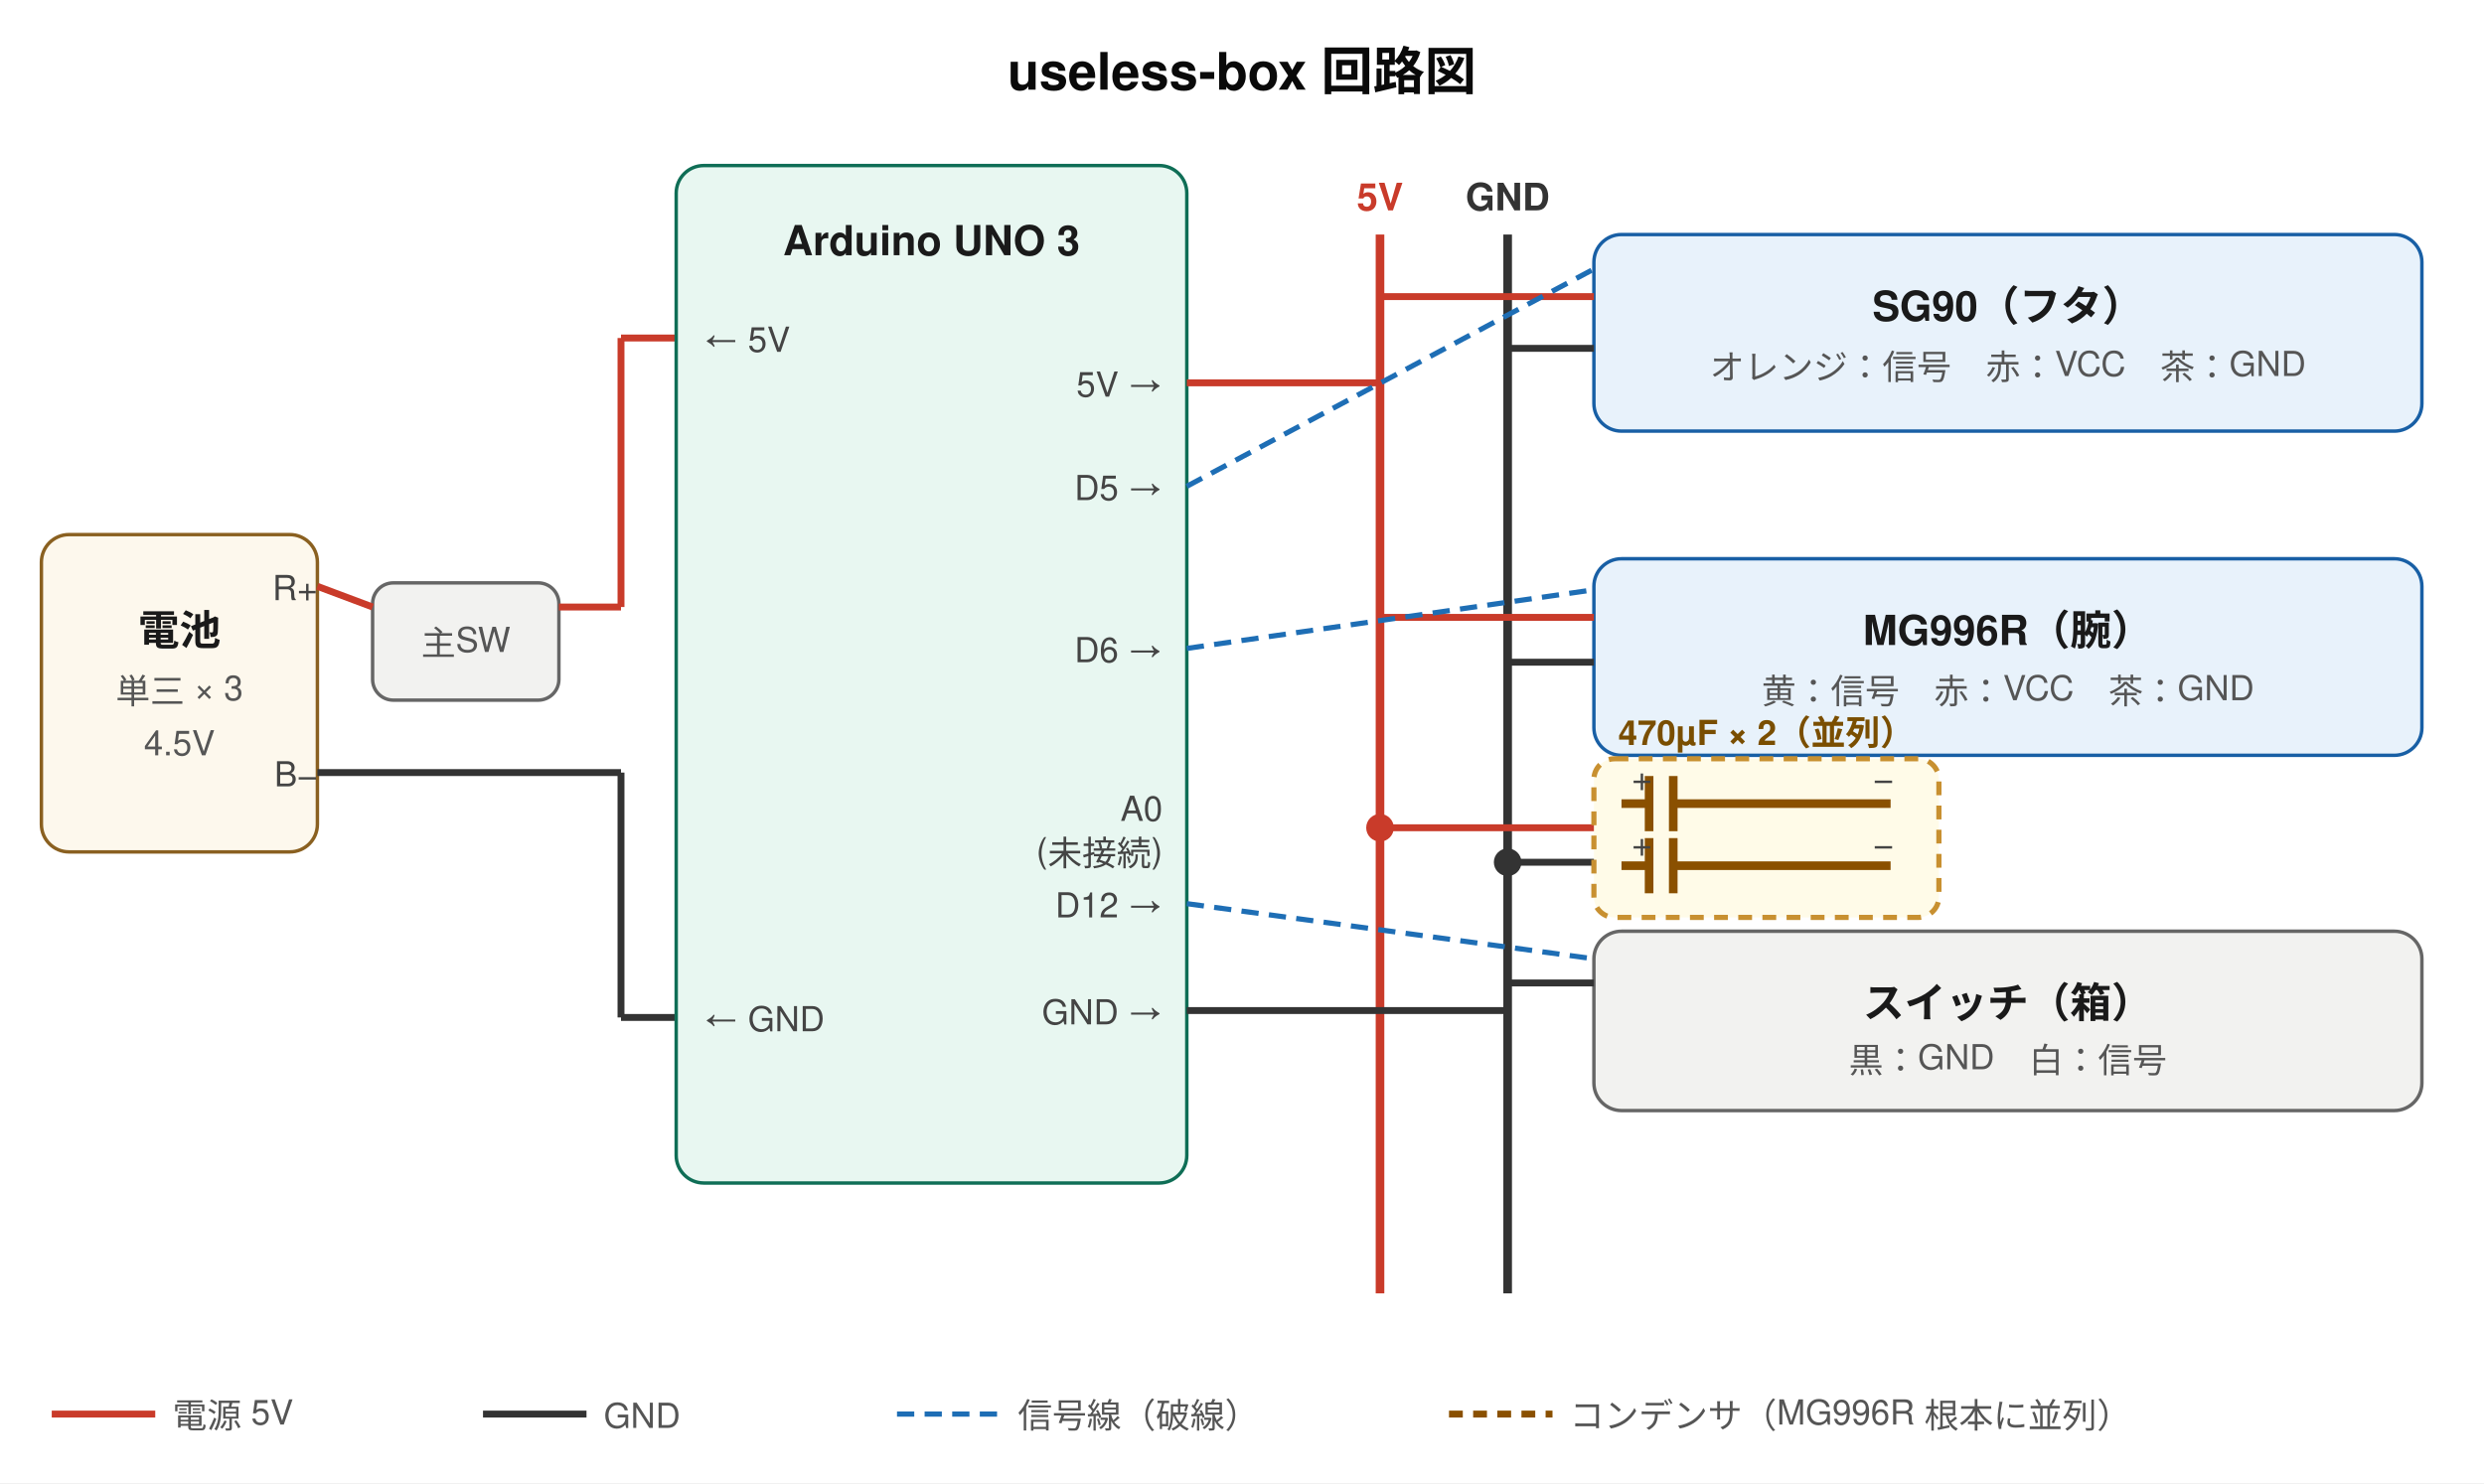
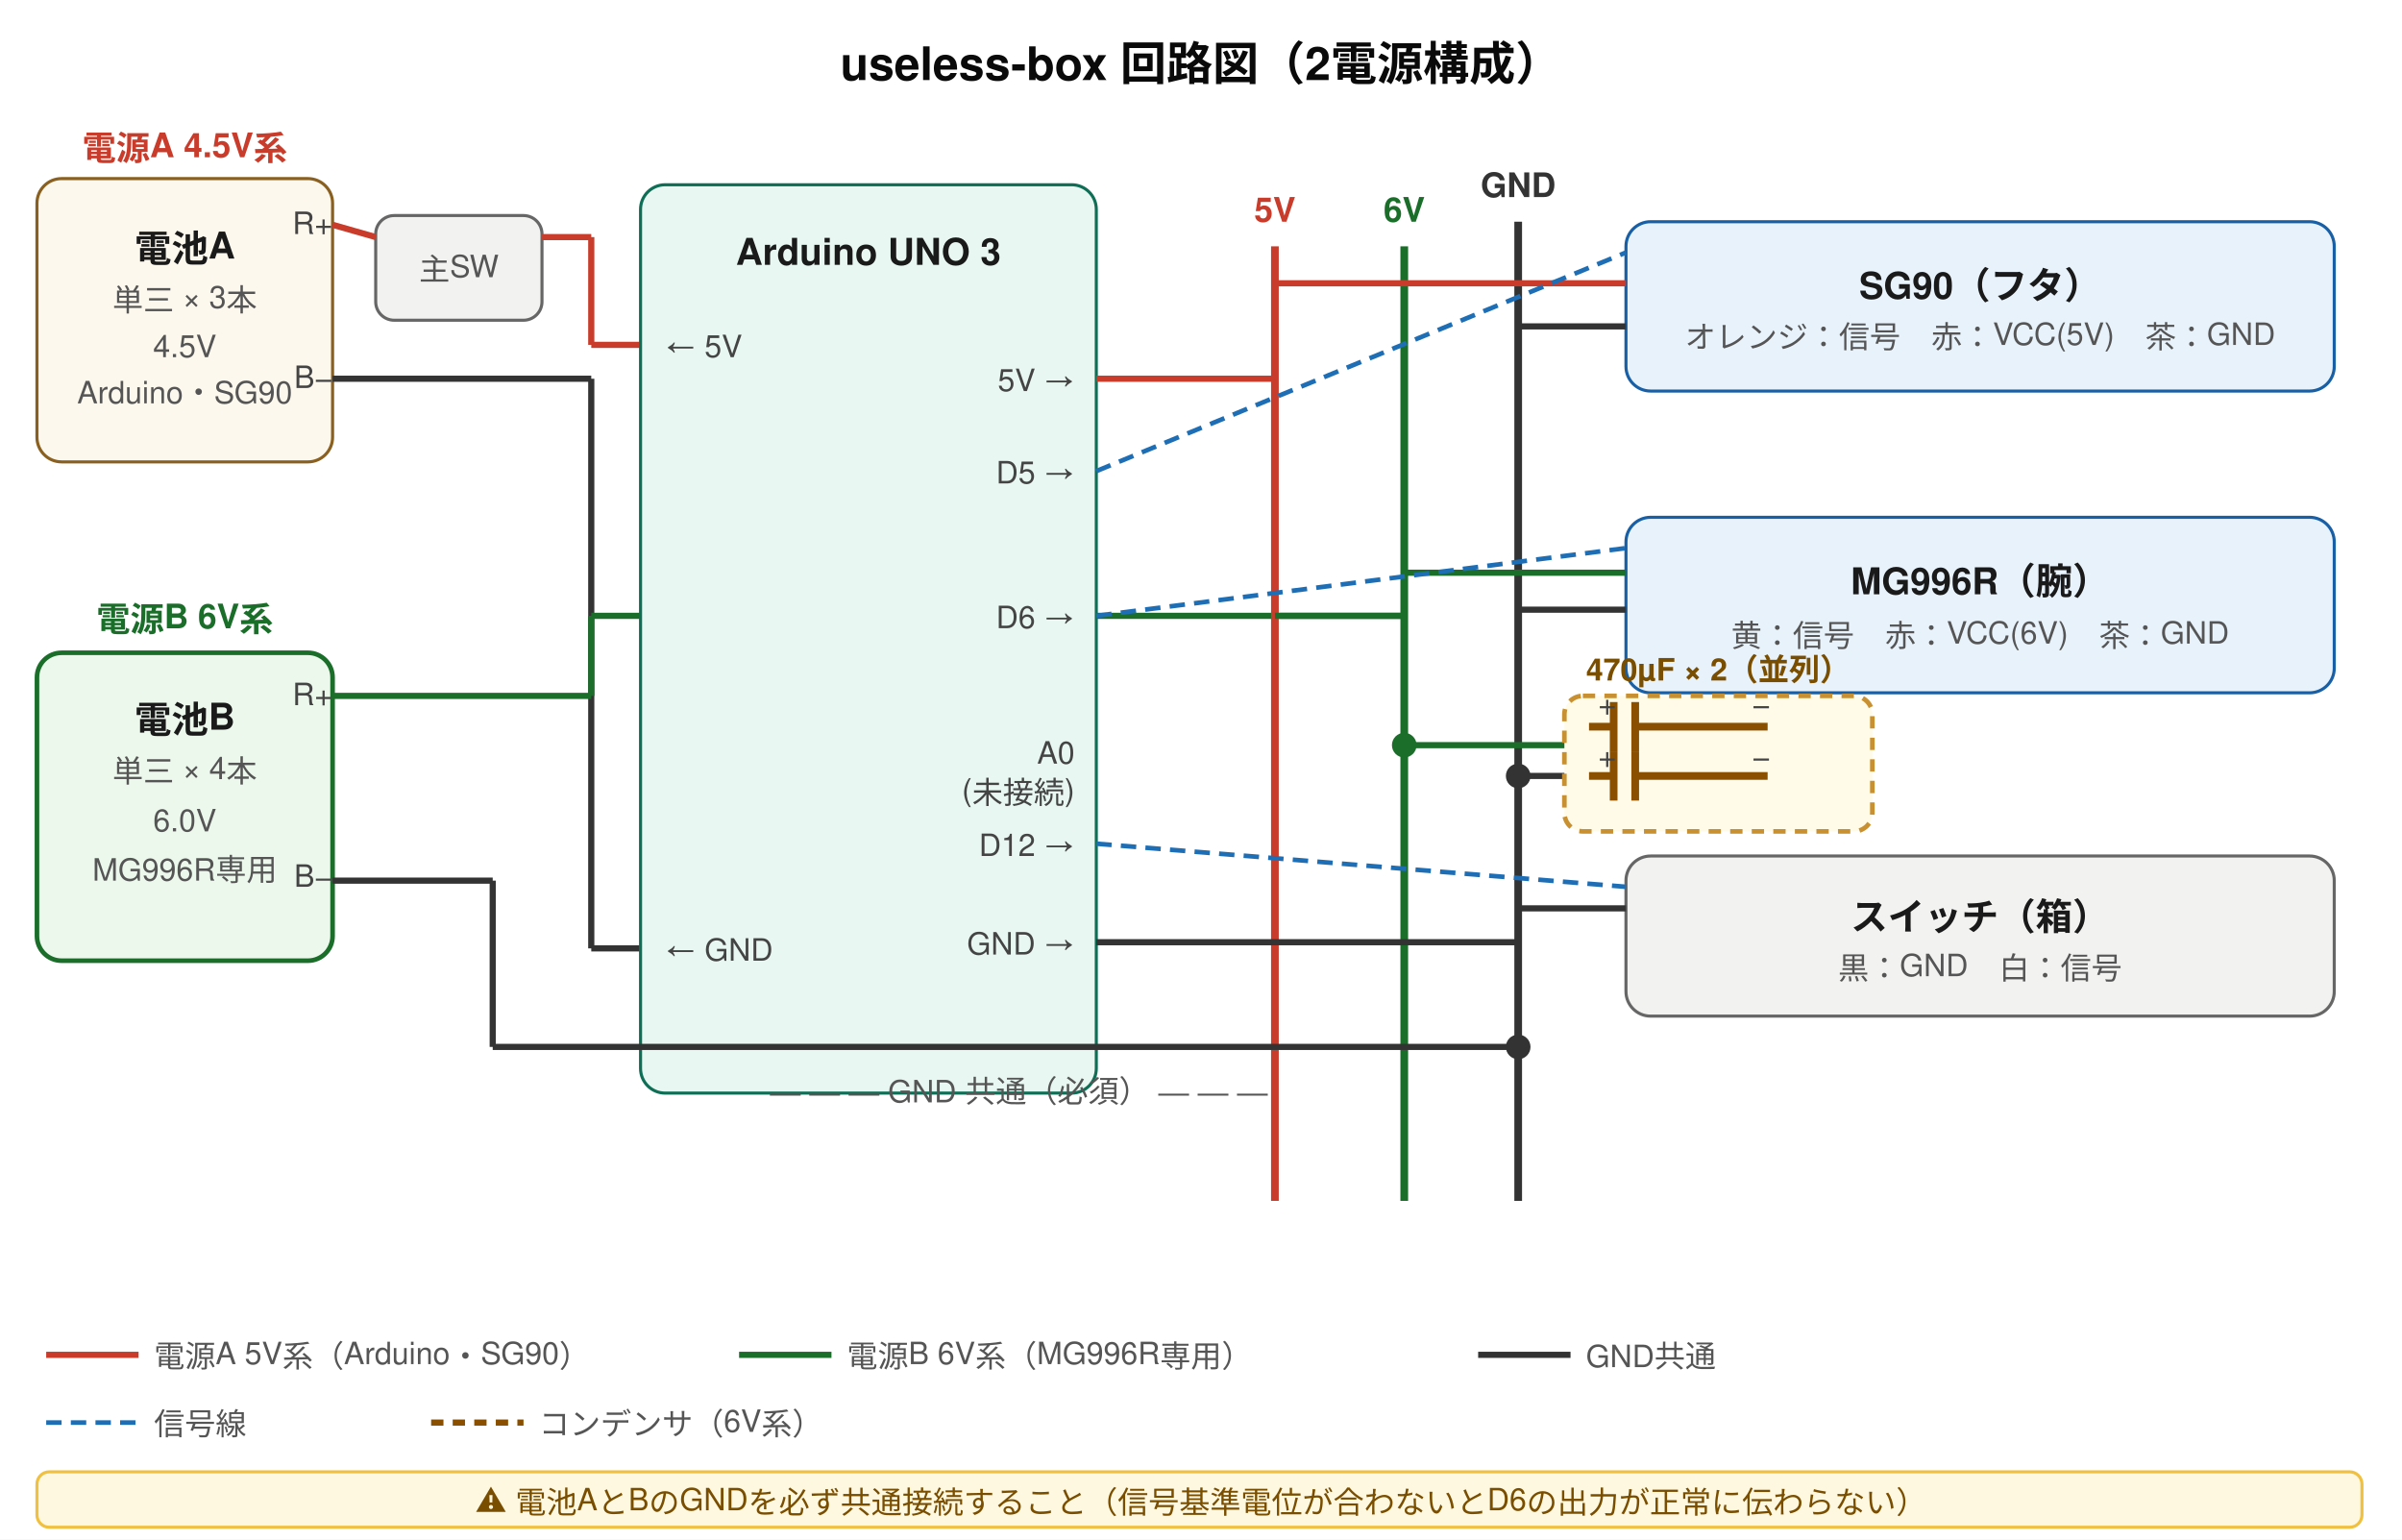
- <svg xmlns="http://www.w3.org/2000/svg" viewBox="0 0 720 430">
+ <svg xmlns="http://www.w3.org/2000/svg" viewBox="0 0 780 500">
  <style>
  text { font-family: -apple-system, BlinkMacSystemFont, "Segoe UI", Helvetica, Arial, sans-serif; }
  .tm  { font-size: 12px; font-weight: 600; fill: #1a1a1a; }
  .ts  { font-size: 10px; fill: #555; }
  .tp  { font-size: 10px; fill: #444; }
  .tn  { font-size: 10px; font-weight: 700; fill: #7a4e00; }
  .tb  { font-size: 11px; font-weight: 700; }
-   .box-ard { fill: #e8f7f1; stroke: #0F6E56; stroke-width: 1; rx: 8; }
+   .tg  { font-size: 11px; font-weight: 700; fill: #1a6e2a; }
+   .box-ard { fill: #e8f7f1; stroke: #0F6E56; stroke-width: 1; }
  .box-srv { fill: #e8f2fb; stroke: #185FA5; stroke-width: 1; }
  .box-sw  { fill: #f2f2f0; stroke: #666;    stroke-width: 1; }
  .box-bat { fill: #fdf8ed; stroke: #8a6020; stroke-width: 1; }
+   .box-bat6 { fill: #edf8ed; stroke: #1a6e2a; stroke-width: 1.5; }
  .w5v  { stroke: #c93b2a; stroke-width: 2;   fill: none; }
  .wgnd { stroke: #333;    stroke-width: 2;   fill: none; }
  .wsig { stroke: #1e6eb5; stroke-width: 1.5; fill: none; stroke-dasharray: 5,3; }
  .wbus5v  { stroke: #c93b2a; stroke-width: 2.5; fill: none; }
  .wbusgnd { stroke: #333;    stroke-width: 2.5; fill: none; }
+   .w6v  { stroke: #1a6e2a; stroke-width: 2;   fill: none; }
+   .wbus6v  { stroke: #1a6e2a; stroke-width: 2.5; fill: none; }
  .cap { stroke: #8a5000; stroke-width: 2.5; fill: none; }
  .cap-box { fill: #fffbe8; stroke: #c89030; stroke-width: 1.5; stroke-dasharray: 4,3; }
+   .wgndcom { stroke: #333; stroke-width: 2; fill: none; stroke-dasharray: 8,3; }
</style>
-   <rect width="720" height="430" fill="#ffffff" />
-   <text x="360" y="26" text-anchor="middle" font-family="-apple-system,sans-serif" font-size="15" font-weight="700" fill="#0a0a0a">useless-box 回路図</text>
-   <rect x="12" y="155" width="80" height="92" rx="8" class="box-bat" />
-   <text class="tm" x="52" y="187" text-anchor="middle">電池</text>
-   <text class="ts" x="52" y="204" text-anchor="middle">単三 × 3</text>
-   <text class="ts" x="52" y="219" text-anchor="middle">4.5V</text>
-   <text class="tp" x="92" y="174" text-anchor="end" fill="#c93b2a">R+</text>
-   <text class="tp" x="92" y="228" text-anchor="end">B−</text>
-   <rect x="108" y="169" width="54" height="34" rx="6" class="box-sw" />
-   <text class="ts" x="135" y="190" text-anchor="middle">主SW</text>
-   <line x1="92" y1="170" x2="108" y2="176" class="w5v" />
-   <line x1="162" y1="176" x2="180" y2="176" class="w5v" />
-   <line x1="180" y1="176" x2="180" y2="98" class="w5v" />
-   <line x1="180" y1="98" x2="196" y2="98" class="w5v" />
-   <line x1="92" y1="224" x2="180" y2="224" class="wgnd" />
-   <line x1="180" y1="224" x2="180" y2="295" class="wgnd" />
-   <line x1="180" y1="295" x2="196" y2="295" class="wgnd" />
-   <rect x="196" y="48" width="148" height="295" rx="8" class="box-ard" />
-   <text class="tm" x="270" y="74" text-anchor="middle">Arduino UNO 3</text>
-   <text class="tp" x="204" y="102" fill="#c93b2a">← 5V</text>
-   <text class="tp" x="204" y="299">← GND</text>
-   <text class="tp" x="337" y="115" text-anchor="end">5V →</text>
-   <text class="tp" x="337" y="145" text-anchor="end">D5 →</text>
-   <text class="tp" x="337" y="192" text-anchor="end">D6 →</text>
-   <text class="tp" x="337" y="238" text-anchor="end">A0</text>
-   <text class="tp" x="337" y="250" text-anchor="end" fill="#aaa">(未接続)</text>
-   <text class="tp" x="337" y="266" text-anchor="end">D12 →</text>
-   <text class="tp" x="337" y="297" text-anchor="end">GND →</text>
-   <line x1="344" y1="111" x2="400" y2="111" class="w5v" />
-   <line x1="400" y1="68" x2="400" y2="375" class="wbus5v" />
-   <text class="tb" x="400" y="61" text-anchor="middle" fill="#c93b2a">5V</text>
-   <line x1="344" y1="293" x2="437" y2="293" class="wgnd" />
-   <line x1="437" y1="68" x2="437" y2="375" class="wbusgnd" />
-   <text class="tb" x="437" y="61" text-anchor="middle" fill="#333">GND</text>
-   <rect x="462" y="68" width="240" height="57" rx="8" class="box-srv" />
-   <text class="tm" x="582" y="93" text-anchor="middle">SG90（フタ）</text>
-   <text class="ts" x="582" y="110" text-anchor="middle">オレンジ：信号　赤：VCC　茶：GND</text>
-   <line x1="400" y1="86" x2="462" y2="86" class="w5v" />
-   <line x1="437" y1="101" x2="462" y2="101" class="wgnd" />
-   <line x1="344" y1="141" x2="462" y2="78" class="wsig" />
-   <rect x="462" y="162" width="240" height="57" rx="8" class="box-srv" />
-   <text class="tm" x="582" y="187" text-anchor="middle">MG996R（腕）</text>
-   <text class="ts" x="582" y="204" text-anchor="middle">黄：信号　赤：VCC　茶：GND</text>
-   <line x1="400" y1="179" x2="462" y2="179" class="w5v" />
-   <line x1="437" y1="192" x2="462" y2="192" class="wgnd" />
-   <line x1="344" y1="188" x2="462" y2="171" class="wsig" />
-   <rect x="462" y="270" width="240" height="52" rx="8" class="box-sw" />
-   <text class="tm" x="582" y="295" text-anchor="middle">スイッチ（箱）</text>
-   <text class="ts" x="582" y="311" text-anchor="middle">黒：GND　白：信号</text>
-   <line x1="437" y1="285" x2="462" y2="285" class="wgnd" />
-   <line x1="344" y1="262" x2="462" y2="278" class="wsig" />
-   <circle cx="400" cy="240" r="4" fill="#c93b2a" />
-   <circle cx="437" cy="250" r="4" fill="#333" />
-   <line x1="400" y1="240" x2="470" y2="240" class="w5v" />
-   <line x1="548" y1="250" x2="437" y2="250" class="wgnd" />
-   <line x1="470" y1="233" x2="470" y2="252" class="w5v" />
-   <line x1="548" y1="233" x2="548" y2="252" class="wgnd" />
-   <rect x="462" y="220" width="100" height="46" rx="6" class="cap-box" />
-   <text class="tn" x="512" y="216" text-anchor="middle">470µF × 2（並列）</text>
-   <line x1="470" y1="233" x2="478" y2="233" class="cap" />
-   <line x1="478" y1="225" x2="478" y2="241" class="cap" />
-   <line x1="485" y1="225" x2="485" y2="241" class="cap" />
-   <line x1="485" y1="233" x2="548" y2="233" class="cap" />
-   <text class="tp" x="473" y="229" fill="#8a5000">+</text>
-   <text class="tp" x="543" y="229">−</text>
-   <line x1="470" y1="251" x2="478" y2="251" class="cap" />
-   <line x1="478" y1="243" x2="478" y2="259" class="cap" />
-   <line x1="485" y1="243" x2="485" y2="259" class="cap" />
-   <line x1="485" y1="251" x2="548" y2="251" class="cap" />
-   <text class="tp" x="473" y="248" fill="#8a5000">+</text>
-   <text class="tp" x="543" y="248">−</text>
-   <line x1="15" y1="410" x2="45" y2="410" class="w5v" />
-   <text class="ts" x="50" y="414">電源 5V</text>
-   <line x1="140" y1="410" x2="170" y2="410" class="wgnd" />
-   <text class="ts" x="175" y="414">GND</text>
-   <line x1="260" y1="410" x2="290" y2="410" class="wsig" />
-   <text class="ts" x="295" y="414">信号線（破線）</text>
-   <line x1="420" y1="410" x2="450" y2="410" stroke="#8a5000" stroke-width="2" stroke-dasharray="4,3" fill="none" />
-   <text class="ts" x="455" y="414" fill="#8a5000">コンデンサ（MG996R 根本に並列）</text>
+   <rect width="780" height="500" fill="#ffffff" />
+   <text x="390" y="26" text-anchor="middle" font-family="-apple-system,sans-serif" font-size="15" font-weight="700" fill="#0a0a0a">useless-box 回路図（2電源構成）</text>
+   <text x="60" y="52" text-anchor="middle" font-size="11" font-weight="700" fill="#c93b2a">電源A 4.5V系</text>
+   <rect x="12" y="58" width="96" height="92" rx="8" class="box-bat" />
+   <text class="tm" x="60" y="85" text-anchor="middle">電池A</text>
+   <text class="ts" x="60" y="101" text-anchor="middle">単三 × 3本</text>
+   <text class="ts" x="60" y="116" text-anchor="middle">4.5V</text>
+   <text class="ts" x="60" y="131" text-anchor="middle">Arduino・SG90</text>
+   <text class="tp" x="108" y="76" text-anchor="end" fill="#c93b2a">R+</text>
+   <text class="tp" x="108" y="126" text-anchor="end">B−</text>
+   <rect x="122" y="70" width="54" height="34" rx="6" class="box-sw" />
+   <text class="ts" x="149" y="91" text-anchor="middle">主SW</text>
+   <line x1="108" y1="73" x2="122" y2="77" class="w5v" />
+   <line x1="176" y1="77" x2="192" y2="77" class="w5v" />
+   <line x1="192" y1="77" x2="192" y2="112" class="w5v" />
+   <line x1="192" y1="112" x2="208" y2="112" class="w5v" />
+   <line x1="108" y1="123" x2="192" y2="123" class="wgnd" />
+   <line x1="192" y1="123" x2="192" y2="308" class="wgnd" />
+   <line x1="192" y1="308" x2="208" y2="308" class="wgnd" />
+   <text x="60" y="205" text-anchor="middle" font-size="11" font-weight="700" fill="#1a6e2a">電源B 6V系</text>
+   <rect x="12" y="212" width="96" height="100" rx="8" class="box-bat6" />
+   <text class="tm" x="60" y="238" text-anchor="middle">電池B</text>
+   <text class="ts" x="60" y="254" text-anchor="middle">単三 × 4本</text>
+   <text class="ts" x="60" y="270" text-anchor="middle">6.0V</text>
+   <text class="ts" x="60" y="286" text-anchor="middle">MG996R専用</text>
+   <text class="tp" x="108" y="229" text-anchor="end" fill="#1a6e2a">R+</text>
+   <text class="tp" x="108" y="288" text-anchor="end">B−</text>
+   <line x1="108" y1="226" x2="192" y2="226" class="w6v" />
+   <line x1="192" y1="226" x2="192" y2="200" class="w6v" />
+   <line x1="192" y1="200" x2="456" y2="200" class="w6v" />
+   <line x1="108" y1="286" x2="160" y2="286" class="wgnd" />
+   <line x1="160" y1="286" x2="160" y2="340" class="wgnd" />
+   <rect x="208" y="60" width="148" height="295" rx="8" class="box-ard" />
+   <text class="tm" x="282" y="86" text-anchor="middle">Arduino UNO 3</text>
+   <text class="tp" x="216" y="116" fill="#c93b2a">← 5V</text>
+   <text class="tp" x="216" y="312">← GND</text>
+   <text class="tp" x="349" y="127" text-anchor="end">5V →</text>
+   <text class="tp" x="349" y="157" text-anchor="end">D5 →</text>
+   <text class="tp" x="349" y="204" text-anchor="end">D6 →</text>
+   <text class="tp" x="349" y="248" text-anchor="end">A0</text>
+   <text class="tp" x="349" y="260" text-anchor="end" fill="#aaa">(未接続)</text>
+   <text class="tp" x="349" y="278" text-anchor="end">D12 →</text>
+   <text class="tp" x="349" y="310" text-anchor="end">GND →</text>
+   <line x1="356" y1="123" x2="414" y2="123" class="w5v" />
+   <line x1="414" y1="80" x2="414" y2="390" class="wbus5v" />
+   <text class="tb" x="414" y="72" text-anchor="middle" fill="#c93b2a">5V</text>
+   <line x1="414" y1="200" x2="456" y2="200" class="w6v" />
+   <line x1="456" y1="80" x2="456" y2="390" class="wbus6v" />
+   <text class="tg" x="456" y="72" text-anchor="middle">6V</text>
+   <line x1="356" y1="306" x2="493" y2="306" class="wgnd" />
+   <line x1="493" y1="72" x2="493" y2="390" class="wbusgnd" />
+   <text class="tb" x="493" y="64" text-anchor="middle" fill="#333">GND</text>
+   <line x1="160" y1="340" x2="493" y2="340" class="wgnd" />
+   <circle cx="493" cy="340" r="4" fill="#333" />
+   <text class="ts" x="250" y="358" fill="#888">─ ─ ─  GND 共通（必須）  ─ ─ ─</text>
+   <rect x="528" y="72" width="230" height="55" rx="8" class="box-srv" />
+   <text class="tm" x="643" y="97" text-anchor="middle">SG90（フタ）</text>
+   <text class="ts" x="643" y="113" text-anchor="middle">オレンジ：信号　赤：VCC(5V)　茶：GND</text>
+   <line x1="414" y1="92" x2="528" y2="92" class="w5v" />
+   <line x1="493" y1="106" x2="528" y2="106" class="wgnd" />
+   <line x1="356" y1="153" x2="528" y2="82" class="wsig" />
+   <rect x="528" y="168" width="230" height="57" rx="8" class="box-srv" />
+   <text class="tm" x="643" y="193" text-anchor="middle">MG996R（腕）</text>
+   <text class="ts" x="643" y="210" text-anchor="middle">黄：信号　赤：VCC(6V)　茶：GND</text>
+   <line x1="456" y1="186" x2="528" y2="186" class="w6v" />
+   <line x1="493" y1="198" x2="528" y2="198" class="wgnd" />
+   <line x1="356" y1="200" x2="528" y2="178" class="wsig" />
+   <circle cx="456" cy="242" r="4" fill="#1a6e2a" />
+   <circle cx="493" cy="252" r="4" fill="#333" />
+   <line x1="456" y1="242" x2="516" y2="242" class="w6v" />
+   <line x1="574" y1="252" x2="493" y2="252" class="wgnd" />
+   <line x1="516" y1="236" x2="516" y2="254" class="w6v" />
+   <line x1="574" y1="236" x2="574" y2="254" class="wgnd" />
+   <rect x="508" y="226" width="100" height="44" rx="6" class="cap-box" />
+   <text class="tn" x="558" y="221" text-anchor="middle">470µF × 2（並列）</text>
+   <line x1="516" y1="236" x2="524" y2="236" class="cap" />
+   <line x1="524" y1="228" x2="524" y2="244" class="cap" />
+   <line x1="531" y1="228" x2="531" y2="244" class="cap" />
+   <line x1="531" y1="236" x2="574" y2="236" class="cap" />
+   <text class="tp" x="519" y="232" fill="#8a5000">+</text>
+   <text class="tp" x="569" y="232">−</text>
+   <line x1="516" y1="252" x2="524" y2="252" class="cap" />
+   <line x1="524" y1="244" x2="524" y2="260" class="cap" />
+   <line x1="531" y1="244" x2="531" y2="260" class="cap" />
+   <line x1="531" y1="252" x2="574" y2="252" class="cap" />
+   <text class="tp" x="519" y="249" fill="#8a5000">+</text>
+   <text class="tp" x="569" y="249">−</text>
+   <rect x="528" y="278" width="230" height="52" rx="8" class="box-sw" />
+   <text class="tm" x="643" y="302" text-anchor="middle">スイッチ（箱）</text>
+   <text class="ts" x="643" y="318" text-anchor="middle">黒：GND　白：信号</text>
+   <line x1="493" y1="295" x2="528" y2="295" class="wgnd" />
+   <line x1="356" y1="274" x2="528" y2="288" class="wsig" />
+   <line x1="15" y1="440" x2="45" y2="440" stroke="#c93b2a" stroke-width="2" fill="none" />
+   <text class="ts" x="50" y="444">電源A 5V系（Arduino・SG90）</text>
+   <line x1="240" y1="440" x2="270" y2="440" stroke="#1a6e2a" stroke-width="2" fill="none" />
+   <text class="ts" x="275" y="444">電源B 6V系（MG996R専用）</text>
+   <line x1="480" y1="440" x2="510" y2="440" stroke="#333" stroke-width="2" fill="none" />
+   <text class="ts" x="515" y="444">GND共通</text>
+   <line x1="15" y1="462" x2="45" y2="462" stroke="#1e6eb5" stroke-width="1.5" stroke-dasharray="5,3" fill="none" />
+   <text class="ts" x="50" y="466">信号線</text>
+   <line x1="140" y1="462" x2="170" y2="462" stroke="#8a5000" stroke-width="2" stroke-dasharray="4,3" fill="none" />
+   <text class="ts" x="175" y="466">コンデンサ（6V系）</text>
+   <rect x="12" y="478" width="755" height="18" rx="4" fill="#fff8e1" stroke="#f0c040" stroke-width="1" />
+   <text x="390" y="491" text-anchor="middle" font-size="10" fill="#7a4e00">
+ ⚠ 電池AとBのGNDを必ず共通接続すること（信号基準電位が合わないとD6の出力が正常に伝わらない）
+ </text>
</svg>
